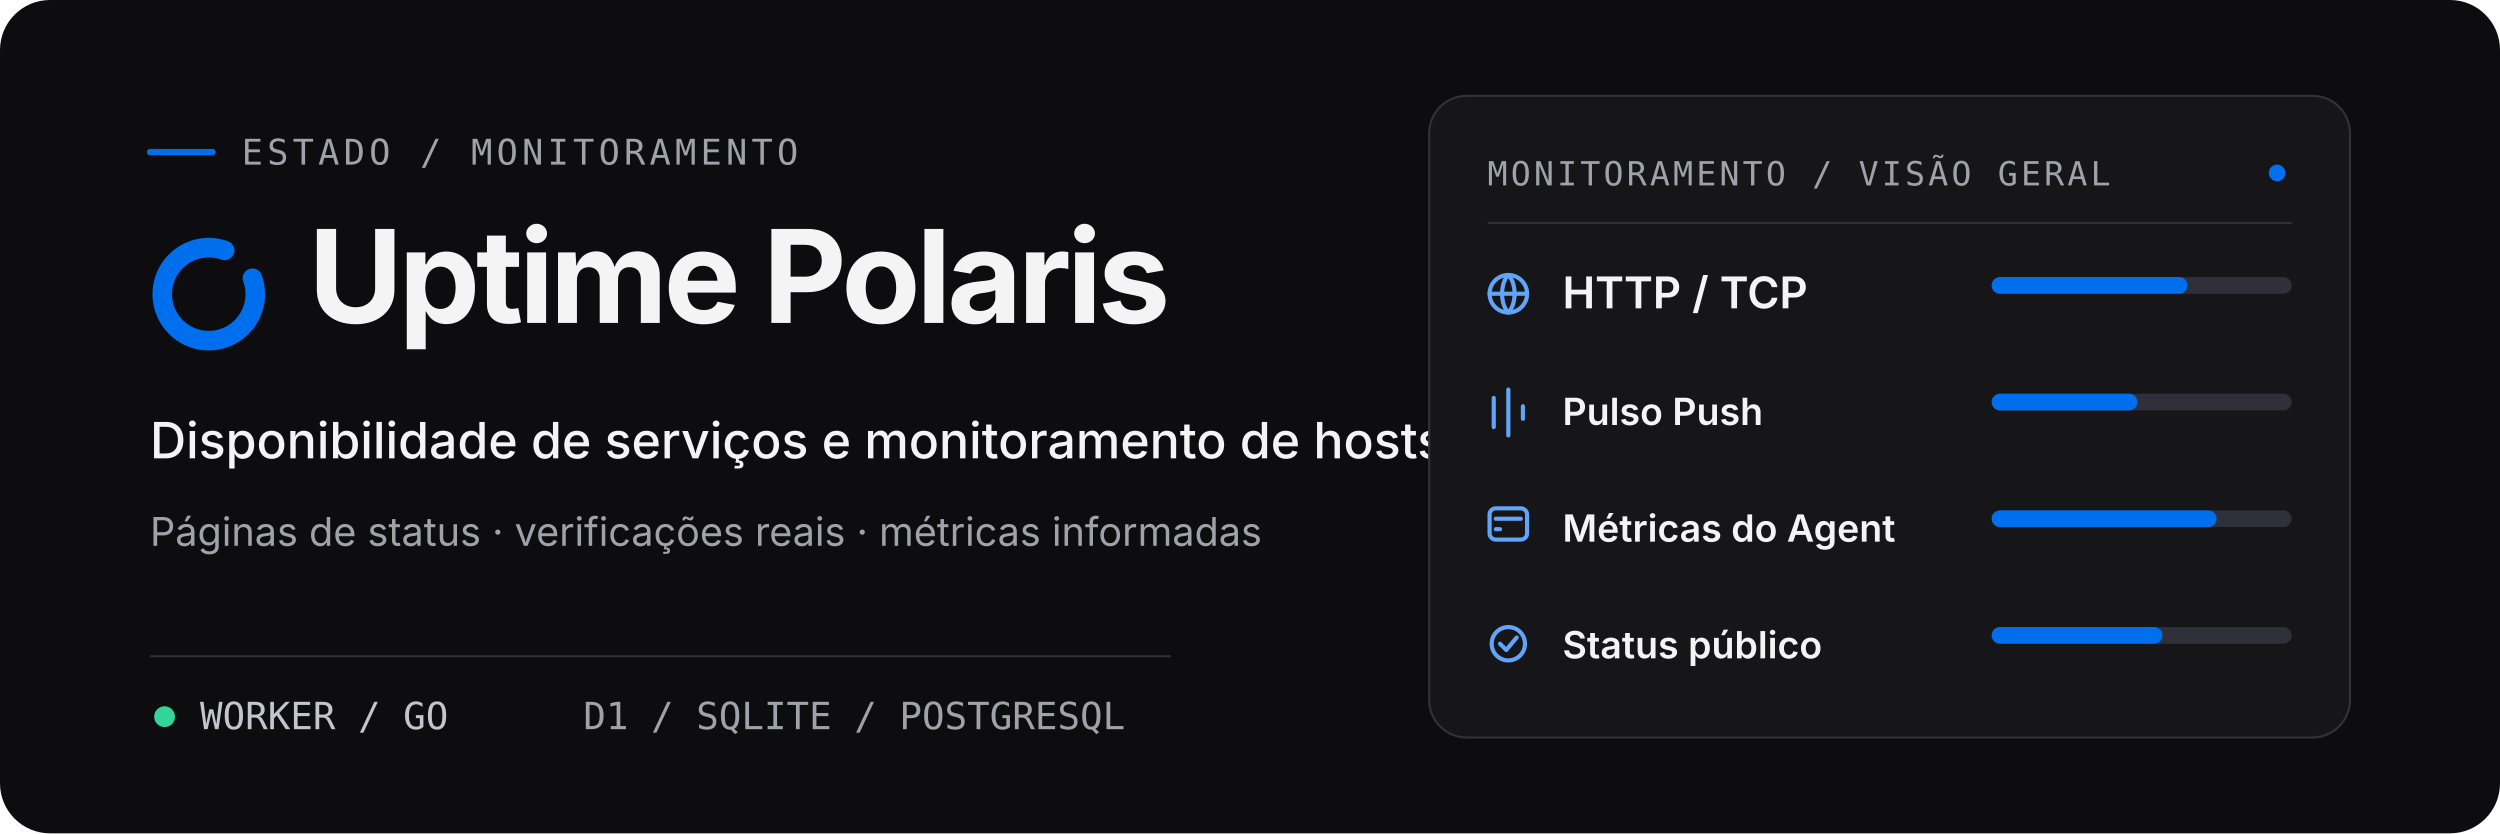
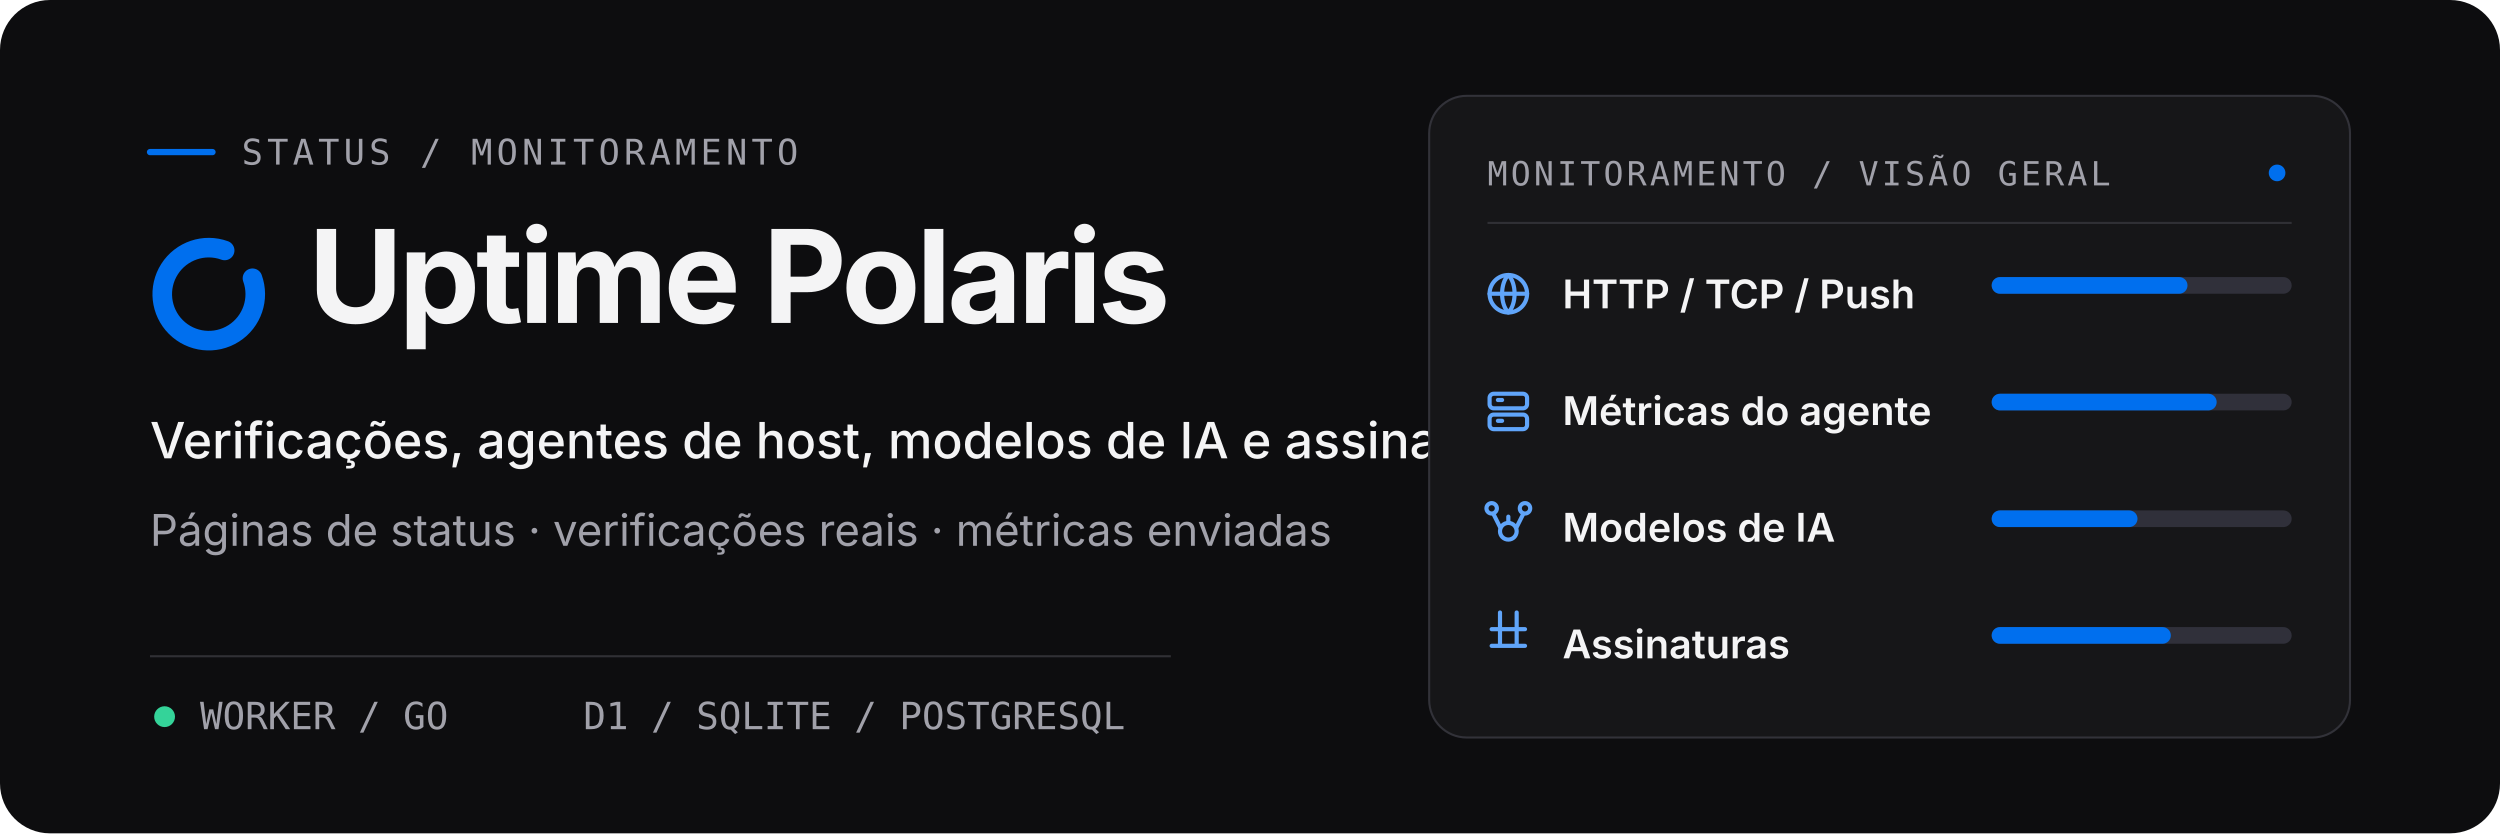
<svg xmlns="http://www.w3.org/2000/svg" width="1200" height="400" viewBox="0 0 1200 400" role="img" aria-labelledby="title desc">
  <rect width="1200" height="400" rx="24" fill="#0d0d0f" />
  <path d="M72 73h30" stroke="#006fee" stroke-width="3" stroke-linecap="round" />
-   <text x="116" y="79" fill="#a1a1aa" font-family="ui-monospace, SFMono-Regular, Menlo, Consolas, monospace" font-size="17" letter-spacing="2">ESTADO / MONITORAMENTO</text>
+   <text x="116" y="79" fill="#a1a1aa" font-family="ui-monospace, SFMono-Regular, Menlo, Consolas, monospace" font-size="17" letter-spacing="2">STATUS / MONITORAMENTO</text>
  <g transform="translate(72 113) scale(2.35) translate(-4 -4)">
    <path d="M24.93 12.75A9.5 9.5 0 1 1 19.25 7.07" fill="none" stroke="#006fee" stroke-width="4" stroke-linecap="round" />
  </g>
  <text x="148" y="155" fill="#f4f4f5" font-family="-apple-system, BlinkMacSystemFont, Segoe UI, sans-serif" font-size="62" font-weight="700" letter-spacing="-2">Uptime Polaris</text>
-   <text x="72" y="220" fill="#f4f4f5" font-family="-apple-system, BlinkMacSystemFont, Segoe UI, sans-serif" font-weight="500" font-size="24">Disponibilidade de serviços e monitoramento de hosts</text>
-   <text x="72" y="262" fill="#a1a1aa" font-family="-apple-system, BlinkMacSystemFont, Segoe UI, sans-serif" font-size="19">Páginas de status · verificações reais · métricas informadas</text>
+   <text x="72" y="220" fill="#f4f4f5" font-family="-apple-system, BlinkMacSystemFont, Segoe UI, sans-serif" font-size="24" font-weight="500">Verificações, agentes de host, modelos de IA e assinaturas</text>
+   <text x="72" y="262" fill="#a1a1aa" font-family="-apple-system, BlinkMacSystemFont, Segoe UI, sans-serif" font-size="21">Páginas de status · verificações reais · métricas enviadas</text>
  <path d="M72 315h490" stroke="#303035" stroke-width="1" />
  <circle cx="79" cy="344" r="5" fill="#34d399" />
-   <text x="96" y="350" fill="#c4c4cc" font-family="ui-monospace, SFMono-Regular, Menlo, Consolas, monospace" font-size="18">WORKER / GO</text>
+   <text x="96" y="350" fill="#a1a1aa" font-family="ui-monospace, SFMono-Regular, Menlo, Consolas, monospace" font-size="18">WORKER / GO</text>
  <text x="280" y="350" fill="#a1a1aa" font-family="ui-monospace, SFMono-Regular, Menlo, Consolas, monospace" font-size="18">D1 / SQLITE / POSTGRESQL</text>
  <g transform="translate(686 46)">
    <rect width="442" height="308" rx="18" fill="#161618" stroke="#323239" />
    <text x="28" y="43" fill="#a1a1aa" font-family="ui-monospace, SFMono-Regular, Menlo, Consolas, monospace" font-size="16" letter-spacing="1.5">MONITORAMENTO / VISÃO GERAL</text>
    <circle cx="407" cy="37" r="4" fill="#006fee" />
    <path d="M28 61h386" stroke="#303035" />
-     <g font-family="-apple-system, BlinkMacSystemFont, Segoe UI, sans-serif" font-size="21" font-weight="600" fill="#f4f4f5">
-       <text x="64" y="102">HTTP / TCP</text>
-       <text x="64" y="158" font-size="18">Pulso Push</text>
-       <text x="64" y="214" font-size="18">Métricas do Agent</text>
-       <text x="64" y="270" font-size="18">Status público</text>
+     <g font-family="-apple-system, BlinkMacSystemFont, Segoe UI, sans-serif" font-size="19" font-weight="600" fill="#f4f4f5">
+       <text x="64" y="102">HTTP / TCP / Push</text>
+       <text x="64" y="158">Métricas do agente</text>
+       <text x="64" y="214">Modelos de IA</text>
+       <text x="64" y="270">Assinaturas</text>
    </g>
    <g fill="none" stroke="#60a5fa" stroke-width="2" stroke-linecap="round" stroke-linejoin="round">
      <circle cx="38" cy="95" r="9" />
      <path d="M29 95h18M38 86c-4 4-4 14 0 18M38 86c4 4 4 14 0 18" />
-       <path d="M31 145v14m7-18v22m7-14v6" />
-       <rect x="29" y="198" width="18" height="15" rx="3" />
-       <path d="M32 203h12M32 208h2" />
-       <circle cx="38" cy="263" r="8" />
-       <path d="m34 263 3 3 5-6" />
+       <rect x="29" y="143" width="18" height="7" rx="2" />
+       <rect x="29" y="153" width="18" height="7" rx="2" />
+       <path d="M33 146h2M33 156h2" />
+       <circle cx="38" cy="209" r="4" />
+       <circle cx="30" cy="198" r="2.5" />
+       <circle cx="46" cy="198" r="2.5" />
+       <path d="M38 205v-3M34 207l-3-6M42 207l3-6" />
+       <path d="M30 256h16M30 264h16M34 248v16M42 248v16" />
    </g>
    <g fill="#30303a">
      <rect x="270" y="87" width="144" height="8" rx="4" />
      <rect x="270" y="143" width="144" height="8" rx="4" />
      <rect x="270" y="199" width="144" height="8" rx="4" />
      <rect x="270" y="255" width="144" height="8" rx="4" />
    </g>
    <g fill="#006fee">
      <rect x="270" y="87" width="94" height="8" rx="4" />
-       <rect x="270" y="143" width="70" height="8" rx="4" />
-       <rect x="270" y="199" width="108" height="8" rx="4" />
-       <rect x="270" y="255" width="82" height="8" rx="4" />
+       <rect x="270" y="143" width="108" height="8" rx="4" />
+       <rect x="270" y="199" width="70" height="8" rx="4" />
+       <rect x="270" y="255" width="86" height="8" rx="4" />
    </g>
  </g>
</svg>
